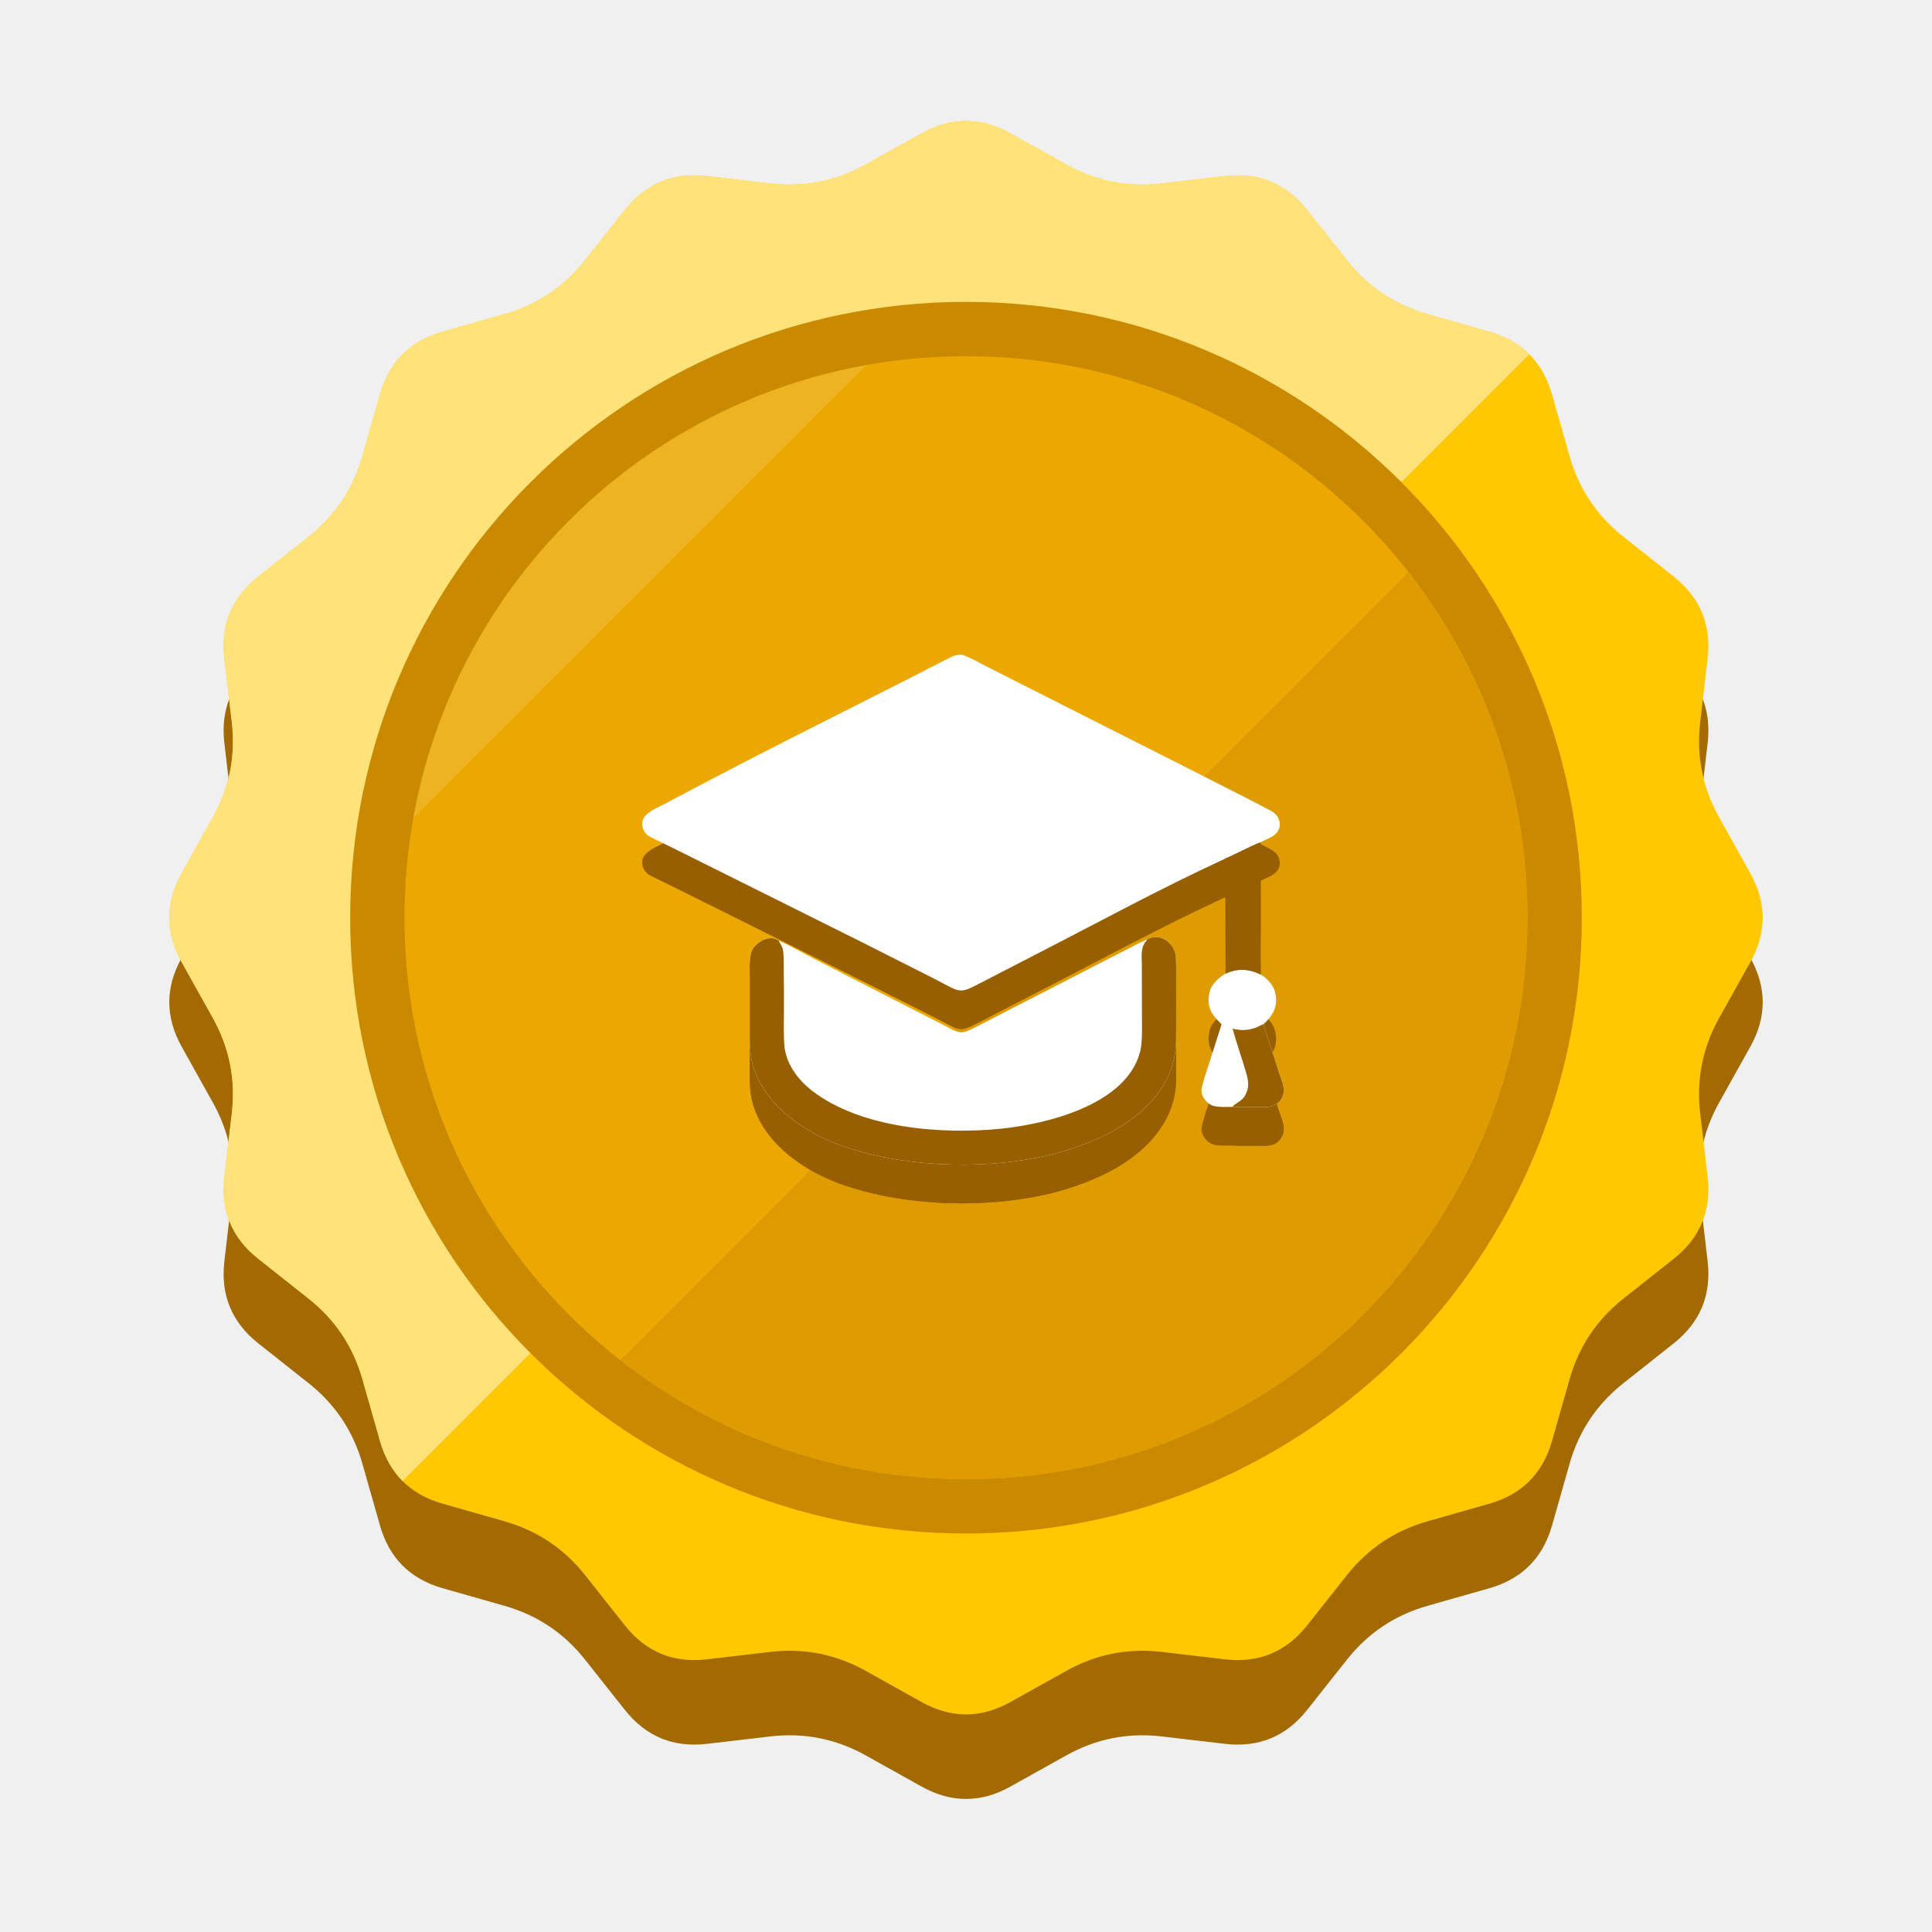
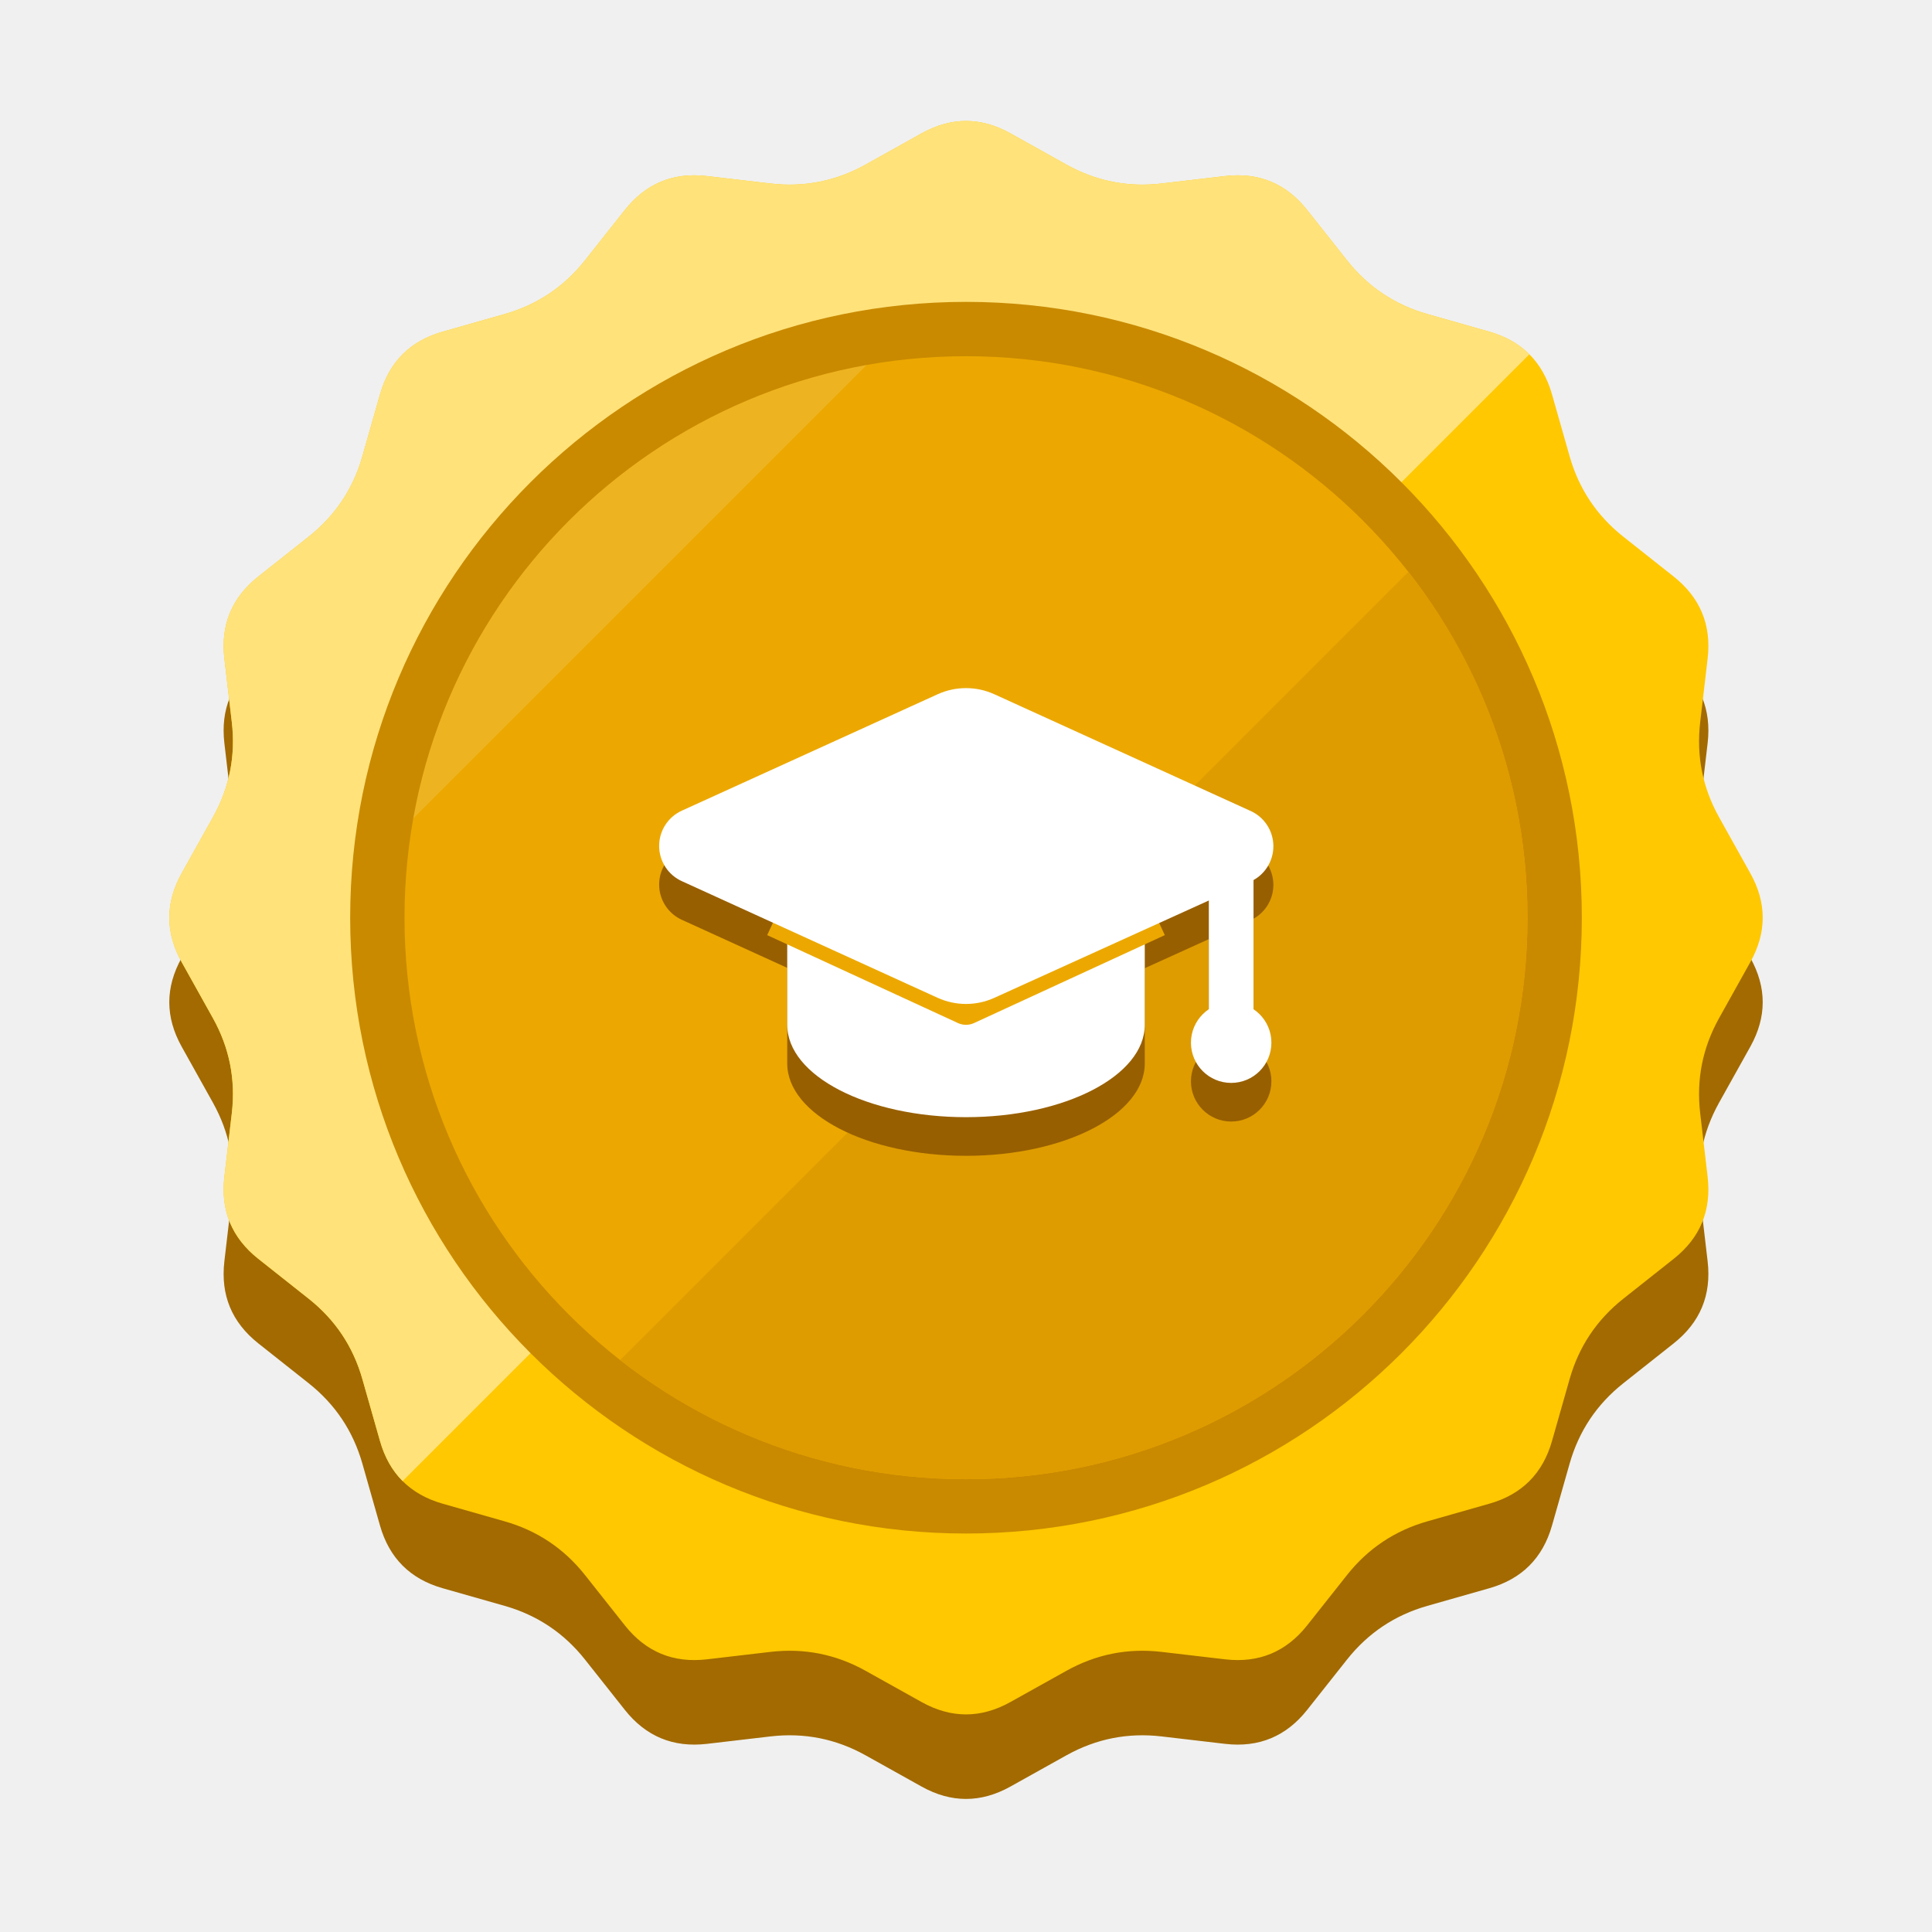
<svg xmlns="http://www.w3.org/2000/svg" viewBox="0 0 160 160" width="160" height="160">
  <defs>
    <clipPath id="A-examen-or-o">
      <path d="M76.33 11.04Q80.00 9.00 83.67 11.04L88.33 13.64Q92.00 15.68 96.17 15.20L101.47 14.58Q105.64 14.10 108.25 17.39L111.56 21.57Q114.17 24.86 118.21 26.01L123.34 27.47Q127.38 28.62 128.53 32.66L129.99 37.79Q131.14 41.83 134.43 44.44L138.61 47.75Q141.90 50.36 141.42 54.53L140.80 59.83Q140.32 64.00 142.36 67.67L144.96 72.33Q147.00 76.00 144.96 79.67L142.36 84.33Q140.32 88.00 140.80 92.17L141.42 97.47Q141.90 101.64 138.61 104.25L134.43 107.56Q131.14 110.17 129.99 114.21L128.53 119.34Q127.38 123.38 123.34 124.53L118.21 125.99Q114.17 127.14 111.56 130.43L108.25 134.61Q105.64 137.90 101.47 137.42L96.17 136.80Q92.00 136.32 88.33 138.36L83.67 140.96Q80.00 143.00 76.33 140.96L71.67 138.36Q68.00 136.32 63.83 136.80L58.53 137.42Q54.36 137.90 51.75 134.61L48.44 130.43Q45.83 127.14 41.79 125.99L36.66 124.53Q32.62 123.38 31.47 119.34L30.01 114.21Q28.86 110.17 25.57 107.56L21.39 104.25Q18.10 101.64 18.58 97.47L19.20 92.17Q19.68 88.00 17.64 84.33L15.04 79.67Q13.00 76.00 15.04 72.33L17.64 67.67Q19.68 64.00 19.20 59.83L18.58 54.53Q18.10 50.36 21.39 47.75L25.57 44.44Q28.86 41.83 30.01 37.79L31.47 32.66Q32.62 28.62 36.66 27.47L41.79 26.01Q45.83 24.86 48.44 21.57L51.75 17.39Q54.36 14.10 58.53 14.58L63.83 15.20Q68.00 15.68 71.67 13.64Z" />
    </clipPath>
    <clipPath id="A-examen-or-f">
      <circle cx="80" cy="76" r="46.5" />
    </clipPath>
  </defs>
  <g fill="#A26A00" transform="translate(0 7)">
    <path d="M76.33 11.04Q80.00 9.00 83.67 11.04L88.33 13.64Q92.00 15.68 96.17 15.20L101.47 14.58Q105.64 14.10 108.25 17.39L111.56 21.57Q114.17 24.86 118.21 26.01L123.34 27.47Q127.38 28.62 128.53 32.66L129.99 37.79Q131.14 41.83 134.43 44.44L138.61 47.75Q141.90 50.36 141.42 54.53L140.80 59.83Q140.32 64.00 142.36 67.67L144.96 72.33Q147.00 76.00 144.96 79.67L142.36 84.33Q140.32 88.00 140.80 92.17L141.42 97.47Q141.90 101.64 138.61 104.25L134.43 107.56Q131.14 110.17 129.99 114.21L128.53 119.34Q127.38 123.38 123.34 124.53L118.21 125.99Q114.17 127.14 111.56 130.43L108.25 134.61Q105.64 137.90 101.47 137.42L96.17 136.80Q92.00 136.32 88.33 138.36L83.67 140.96Q80.00 143.00 76.33 140.96L71.67 138.36Q68.00 136.32 63.83 136.80L58.53 137.42Q54.36 137.90 51.75 134.61L48.44 130.43Q45.83 127.14 41.79 125.99L36.66 124.53Q32.62 123.38 31.47 119.34L30.01 114.21Q28.86 110.17 25.57 107.56L21.39 104.25Q18.10 101.64 18.58 97.47L19.20 92.17Q19.68 88.00 17.64 84.33L15.04 79.67Q13.00 76.00 15.04 72.33L17.64 67.67Q19.68 64.00 19.20 59.83L18.58 54.53Q18.10 50.36 21.39 47.75L25.57 44.44Q28.86 41.83 30.01 37.79L31.47 32.66Q32.62 28.62 36.66 27.47L41.79 26.01Q45.83 24.86 48.44 21.57L51.75 17.39Q54.36 14.10 58.53 14.58L63.83 15.20Q68.00 15.68 71.67 13.64Z" />
  </g>
  <g fill="#FFC800">
    <path d="M76.33 11.04Q80.00 9.00 83.67 11.04L88.33 13.64Q92.00 15.68 96.17 15.20L101.47 14.58Q105.64 14.10 108.25 17.39L111.56 21.57Q114.17 24.86 118.21 26.01L123.34 27.47Q127.38 28.62 128.53 32.66L129.99 37.79Q131.14 41.83 134.43 44.44L138.61 47.75Q141.90 50.36 141.42 54.53L140.80 59.83Q140.32 64.00 142.36 67.67L144.96 72.33Q147.00 76.00 144.96 79.67L142.36 84.33Q140.32 88.00 140.80 92.17L141.42 97.47Q141.90 101.64 138.61 104.25L134.43 107.56Q131.14 110.17 129.99 114.21L128.53 119.34Q127.38 123.38 123.34 124.53L118.21 125.99Q114.17 127.14 111.56 130.43L108.25 134.61Q105.64 137.90 101.47 137.42L96.17 136.80Q92.00 136.32 88.33 138.36L83.67 140.96Q80.00 143.00 76.33 140.96L71.67 138.36Q68.00 136.32 63.83 136.80L58.53 137.42Q54.36 137.90 51.75 134.61L48.44 130.43Q45.83 127.14 41.79 125.99L36.66 124.53Q32.62 123.38 31.47 119.34L30.01 114.21Q28.86 110.17 25.57 107.56L21.39 104.25Q18.10 101.64 18.58 97.47L19.20 92.17Q19.68 88.00 17.64 84.33L15.04 79.67Q13.00 76.00 15.04 72.33L17.64 67.67Q19.68 64.00 19.20 59.83L18.58 54.53Q18.10 50.36 21.39 47.75L25.57 44.44Q28.86 41.83 30.01 37.79L31.47 32.66Q32.62 28.62 36.66 27.47L41.79 26.01Q45.83 24.86 48.44 21.57L51.75 17.39Q54.36 14.10 58.53 14.58L63.83 15.20Q68.00 15.68 71.67 13.64Z" />
  </g>
  <g fill="#FFE27A" clip-path="url(#A-examen-or-o)">
    <polygon points="480,-324 -320,476 -320,-324" />
  </g>
  <g fill="#C98A00">
    <circle cx="80" cy="76" r="51" />
  </g>
  <g fill="#ECA800">
    <circle cx="80" cy="76" r="46.5" />
  </g>
  <g fill="#DE9C00" clip-path="url(#A-examen-or-f)">
    <polygon points="480,-316 -320,484 480,476" />
  </g>
  <g fill="#FFFFFF" fill-opacity="0.13" clip-path="url(#A-examen-or-f)">
    <polygon points="20,70 74,16 86,16 20,82" />
  </g>
-   <g fill="#985F00" transform="translate(47 46.2) scale(0.0645)">
-     <path d="M844.532 435.779C762.645 473.351 680.825 518.022 600.409 559.238L543.978 588.329C498.608 611.565 510.623 609.906 467.205 588.142L377.176 542.684L173.364 441.068C150.868 429.819 128.295 418.615 105.698 407.612C98.456 403.893 94.469 395.044 96.32 387.245C98.86 376.54 116.292 370.033 125.604 365.102L165.788 343.802C218.07 316.37 270.576 289.365 323.299 262.79L440.815 203.416C458.394 194.532 475.891 185.025 493.607 176.455C496.881 174.871 504.04 173 507.294 174.153C516.978 177.583 527.175 183.554 536.416 188.179L612.001 226.484L812.507 327.848L877.301 360.894C885.83 365.324 894.463 369.628 902.892 374.239C906.71 376.327 910.231 379.1 912.281 383.032C914.522 387.248 915.253 392.374 913.733 396.945C911.83 402.669 906.844 406.632 901.544 409.107C897.656 410.922 893.781 412.754 889.974 414.747C875.063 420.596 859.494 429.324 844.532 435.779Z" />
-     <path d="M743.803 539.721C761.226 529.859 780.178 544.668 781.171 562.769C781.552 569.724 781.462 576.542 781.463 583.5L781.464 618.516L781.448 654.282C781.435 674.089 781.699 686.842 774.957 706.06C761.451 744.559 725.604 773.741 689.748 791.086C669.811 800.664 649.026 808.368 627.664 814.1C544.167 836.008 438.453 833.539 356.334 805.882C312.442 791.099 265.65 761.855 244.934 718.911C234.365 697.004 233.996 682.546 233.989 658.915L233.987 627.558L233.972 588.424C233.968 578.368 233.199 566.526 235.724 556.818C239.094 543.862 259.724 532.038 271.1 541.135C284.629 546.607 301.715 556.84 315.066 563.612L446.748 631.022L479.09 647.55C506.007 661.308 503.016 663.113 530.035 649.02L559.493 633.88L670.389 576.882C684.757 569.388 699.175 561.99 713.641 554.687C723.881 549.427 733.173 544.194 743.803 539.721Z" />
-     <path d="M844.864 583.437C860.459 576.281 875.136 577.109 890.244 584.76C897.995 589.086 906.062 598.001 908.306 606.706C913.087 625.255 906.373 636.01 893.792 648.341C894.423 653.697 898.689 664.574 900.572 670.328L913.887 711.538C917.939 723.722 923.904 734.697 914.938 746.498C906.53 757.563 892.415 754.433 880.059 754.688C871.624 754.862 862.23 754.851 853.835 754.529C846.192 754.583 836.593 755.215 829.398 753.253C820.864 750.922 812.561 740.374 814.172 731.32C815.823 722.048 819.521 712.019 822.386 703.018L839.796 648.416C827.085 636.483 820.334 626.523 824.192 608.041C826.546 596.764 835.471 589.27 844.864 583.437Z" />
-     <path d="M743.803 539.721C761.226 529.859 780.178 544.668 781.171 562.769C781.552 569.724 781.462 576.542 781.463 583.5L781.464 618.516L781.448 654.282C781.435 674.089 781.699 686.842 774.957 706.06C761.451 744.559 725.604 773.741 689.748 791.086C669.811 800.664 649.026 808.368 627.664 814.1C544.167 836.008 438.453 833.539 356.334 805.882C312.442 791.099 265.65 761.855 244.934 718.911C234.365 697.004 233.996 682.546 233.989 658.915L233.987 627.558L233.972 588.424C233.968 578.368 233.199 566.526 235.724 556.818C239.094 543.862 259.724 532.038 271.1 541.135C272.565 544.589 275.695 548.065 276.518 552.555C278.091 561.138 277.522 571.394 277.637 580.25C277.914 598.221 277.987 616.194 277.855 634.167C277.739 647.269 277.375 662.355 278.383 675.303C280.217 698.844 295.515 719.55 314.028 733.831C376.685 782.164 480.237 790.22 556.063 782.598C616.466 776.526 718.415 751.299 735.364 683.01C738.415 670.719 737.516 648.838 737.504 635.28L737.436 573.148C737.421 562.217 735.446 550.229 742.591 542.089C743.425 541.139 743.657 540.982 743.803 539.721Z" />
-     <path d="M893.792 648.341C894.423 653.697 898.689 664.574 900.572 670.328L913.887 711.538C917.939 723.722 923.904 734.697 914.938 746.498C906.53 757.563 892.415 754.433 880.059 754.688C871.624 754.862 862.23 754.851 853.835 754.529C856.157 750.239 865.972 747.495 869.82 740.02C875.996 729.324 874.322 720.822 870.991 709.583C865.529 691.152 859.094 672.692 853.911 654.113C864.625 656.619 873.672 656.671 884.118 652.662C887.497 651.366 890.283 649.252 893.792 648.341Z" />
-     <path d="M889.974 414.747L889.969 523.833C889.983 542.759 889.399 566.158 890.244 584.76C875.136 577.109 860.459 576.281 844.864 583.437C845.563 552.379 844.662 519.233 844.726 487.834L844.869 454.729C844.895 449.898 845.196 440.134 844.532 435.779C859.494 429.324 875.063 420.596 889.974 414.747Z" />
+   <g fill="#985F00" stroke="#985F00" stroke-width="0" transform="translate(50.39 48.59) scale(2.4675)">
+     <path d="M6 12.2V16a6 3.1 0 0 0 12 0V12.2z" />
+     <path d="M21.42 10.922a1 1 0 0 0-.019-1.838L12.83 5.18a2 2 0 0 0-1.66 0L2.6 9.08a1 1 0 0 0 0 1.832l8.57 3.908a2 2 0 0 0 1.66 0z" stroke-width="0.6" stroke-linejoin="round" />
+     <path d="M20.9 10.4v5.4" fill="none" stroke="#985F00" stroke-width="1.5" stroke-linecap="round" />
+     <circle cx="20.9" cy="16.6" r="1.35" />
  </g>
-   <g transform="translate(47 43) scale(0.0645)">
-     <g fill="#FFFFFF">
-       <path d="M844.532 435.779C762.645 473.351 680.825 518.022 600.409 559.238L543.978 588.329C498.608 611.565 510.623 609.906 467.205 588.142L377.176 542.684L173.364 441.068C150.868 429.819 128.295 418.615 105.698 407.612C98.456 403.893 94.469 395.044 96.32 387.245C98.86 376.54 116.292 370.033 125.604 365.102L165.788 343.802C218.07 316.37 270.576 289.365 323.299 262.79L440.815 203.416C458.394 194.532 475.891 185.025 493.607 176.455C496.881 174.871 504.04 173 507.294 174.153C516.978 177.583 527.175 183.554 536.416 188.179L612.001 226.484L812.507 327.848L877.301 360.894C885.83 365.324 894.463 369.628 902.892 374.239C906.71 376.327 910.231 379.1 912.281 383.032C914.522 387.248 915.253 392.374 913.733 396.945C911.83 402.669 906.844 406.632 901.544 409.107C897.656 410.922 893.781 412.754 889.974 414.747C875.063 420.596 859.494 429.324 844.532 435.779Z" />
-       <path d="M743.803 539.721C761.226 529.859 780.178 544.668 781.171 562.769C781.552 569.724 781.462 576.542 781.463 583.5L781.464 618.516L781.448 654.282C781.435 674.089 781.699 686.842 774.957 706.06C761.451 744.559 725.604 773.741 689.748 791.086C669.811 800.664 649.026 808.368 627.664 814.1C544.167 836.008 438.453 833.539 356.334 805.882C312.442 791.099 265.65 761.855 244.934 718.911C234.365 697.004 233.996 682.546 233.989 658.915L233.987 627.558L233.972 588.424C233.968 578.368 233.199 566.526 235.724 556.818C239.094 543.862 259.724 532.038 271.1 541.135C284.629 546.607 301.715 556.84 315.066 563.612L446.748 631.022L479.09 647.55C506.007 661.308 503.016 663.113 530.035 649.02L559.493 633.88L670.389 576.882C684.757 569.388 699.175 561.99 713.641 554.687C723.881 549.427 733.173 544.194 743.803 539.721Z" />
-       <path d="M844.864 583.437C860.459 576.281 875.136 577.109 890.244 584.76C897.995 589.086 906.062 598.001 908.306 606.706C913.087 625.255 906.373 636.01 893.792 648.341C894.423 653.697 898.689 664.574 900.572 670.328L913.887 711.538C917.939 723.722 923.904 734.697 914.938 746.498C906.53 757.563 892.415 754.433 880.059 754.688C871.624 754.862 862.23 754.851 853.835 754.529C846.192 754.583 836.593 755.215 829.398 753.253C820.864 750.922 812.561 740.374 814.172 731.32C815.823 722.048 819.521 712.019 822.386 703.018L839.796 648.416C827.085 636.483 820.334 626.523 824.192 608.041C826.546 596.764 835.471 589.27 844.864 583.437Z" />
+   <g transform="translate(50.39 45.39) scale(2.4675)">
+     <g fill="#FFFFFF" stroke="#FFFFFF" stroke-width="0">
+       <path d="M6 12.2V16a6 3.1 0 0 0 12 0V12.2z" />
    </g>
-     <path fill="#985F00" d="M743.803 539.721C761.226 529.859 780.178 544.668 781.171 562.769C781.552 569.724 781.462 576.542 781.463 583.5L781.464 618.516L781.448 654.282C781.435 674.089 781.699 686.842 774.957 706.06C761.451 744.559 725.604 773.741 689.748 791.086C669.811 800.664 649.026 808.368 627.664 814.1C544.167 836.008 438.453 833.539 356.334 805.882C312.442 791.099 265.65 761.855 244.934 718.911C234.365 697.004 233.996 682.546 233.989 658.915L233.987 627.558L233.972 588.424C233.968 578.368 233.199 566.526 235.724 556.818C239.094 543.862 259.724 532.038 271.1 541.135C272.565 544.589 275.695 548.065 276.518 552.555C278.091 561.138 277.522 571.394 277.637 580.25C277.914 598.221 277.987 616.194 277.855 634.167C277.739 647.269 277.375 662.355 278.383 675.303C280.217 698.844 295.515 719.55 314.028 733.831C376.685 782.164 480.237 790.22 556.063 782.598C616.466 776.526 718.415 751.299 735.364 683.01C738.415 670.719 737.516 648.838 737.504 635.28L737.436 573.148C737.421 562.217 735.446 550.229 742.591 542.089C743.425 541.139 743.657 540.982 743.803 539.721Z" />
-     <path fill="#985F00" d="M893.792 648.341C894.423 653.697 898.689 664.574 900.572 670.328L913.887 711.538C917.939 723.722 923.904 734.697 914.938 746.498C906.53 757.563 892.415 754.433 880.059 754.688C871.624 754.862 862.23 754.851 853.835 754.529C856.157 750.239 865.972 747.495 869.82 740.02C875.996 729.324 874.322 720.822 870.991 709.583C865.529 691.152 859.094 672.692 853.911 654.113C864.625 656.619 873.672 656.671 884.118 652.662C887.497 651.366 890.283 649.252 893.792 648.341Z" />
-     <path fill="#985F00" d="M889.974 414.747L889.969 523.833C889.983 542.759 889.399 566.158 890.244 584.76C875.136 577.109 860.459 576.281 844.864 583.437C845.563 552.379 844.662 519.233 844.726 487.834L844.869 454.729C844.895 449.898 845.196 440.134 844.532 435.779C859.494 429.324 875.063 420.596 889.974 414.747Z" />
+     <path d="M5.6 12.4l6.4 2.95 6.4-2.95" fill="none" stroke="#ECA800" stroke-width="1.3" stroke-linejoin="round" />
+     <g fill="#FFFFFF" stroke="#FFFFFF" stroke-width="0">
+       <path d="M21.42 10.922a1 1 0 0 0-.019-1.838L12.83 5.18a2 2 0 0 0-1.66 0L2.6 9.08a1 1 0 0 0 0 1.832l8.57 3.908a2 2 0 0 0 1.66 0z" stroke-width="0.6" stroke-linejoin="round" />
+     </g>
+     <g fill="#FFFFFF" stroke="#FFFFFF" stroke-width="0">
+       <path d="M20.9 10.4v5.4" fill="none" stroke="#FFFFFF" stroke-width="1.5" stroke-linecap="round" />
+     </g>
+     <g fill="#FFFFFF" stroke="#FFFFFF" stroke-width="0">
+       <circle cx="20.9" cy="16.6" r="1.35" />
+     </g>
  </g>
</svg>
